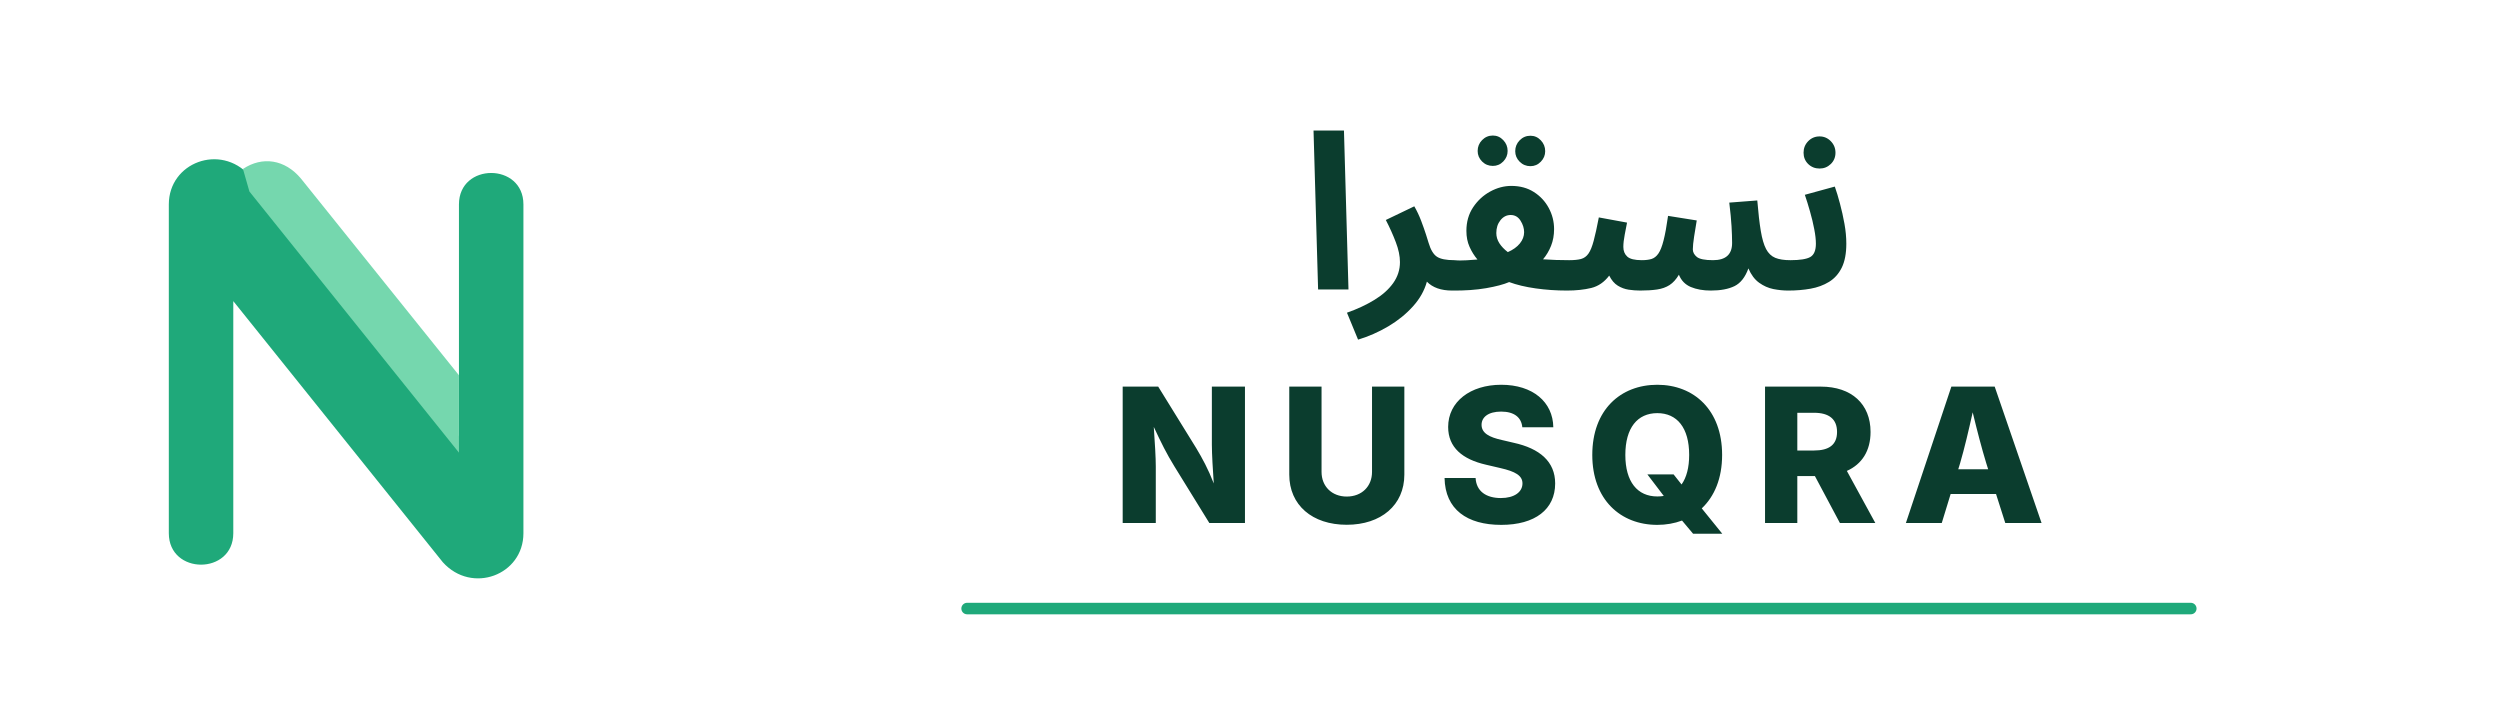
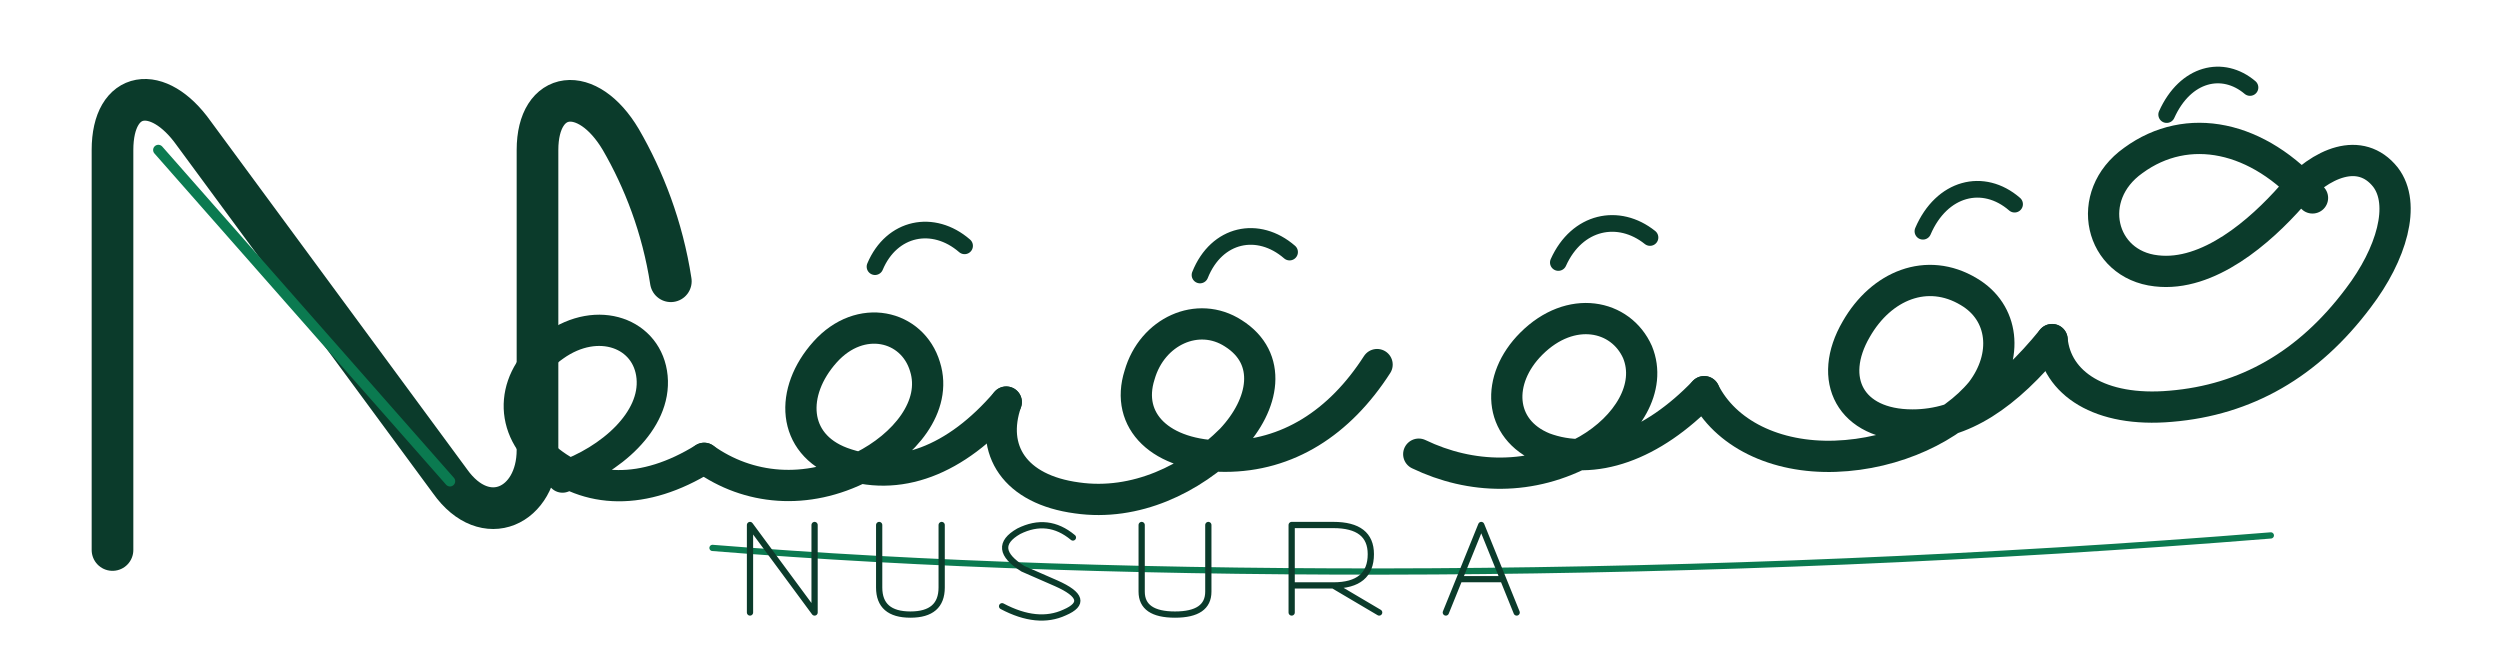
- <svg xmlns="http://www.w3.org/2000/svg" viewBox="0 0 760 220" role="img" aria-labelledby="title desc">
-   <g transform="translate(18 20) scale(.98)">
-     <path d="M34 145V43c0-13 16-19 25-9l65 81V43c0-13 20-13 20 0v102c0 13-16 19-25 9L54 73v72c0 13-20 13-20 0Z" fill="#1FA97A" />
-     <path d="M59 39 124 120V96L75 35c-5-6-12-7-18-3Z" fill="#75D7AE" />
+ <svg xmlns="http://www.w3.org/2000/svg" width="1200" height="320" viewBox="0 0 1200 320" role="img" aria-labelledby="t d">
+   <defs>
+     <linearGradient id="emerald" x1="0" y1="0" x2="1" y2="1">
+       <stop stop-color="#0b7a50" />
+       <stop offset="1" stop-color="#2fe39a" />
+     </linearGradient>
+   </defs>
+   <g transform="translate(28 24)" fill="none" stroke="#0b3b2b" stroke-width="20" stroke-linecap="round" stroke-linejoin="round">
+     <path d="M26 240V48C26 19 48 16 65 40L188 207C205 231 230 219 230 192V48C230 19 254 16 270 43C281 62 290 85 294 111" />
+     <path d="M48 48L188 207" stroke="#0b7a50" stroke-width="5" />
  </g>
-   <g text-anchor="middle">
-     <text x="480" y="88" fill="#0B3D2E" font-family="Cairo, 'Noto Sans Arabic', Arial, sans-serif" font-size="66" font-weight="700" direction="rtl" unicode-bidi="plaintext">نسقرا</text>
-     <text x="480" y="159" fill="#0B3D2E" font-family="Inter, Arial, sans-serif" font-size="57" font-weight="800" letter-spacing="7">NUSQRA</text>
-     <path d="M294 185H666" stroke="#1FA97A" stroke-width="3.5" stroke-linecap="round" />
+   <g fill="none" stroke="#0b3b2b" stroke-width="15" stroke-linecap="round" stroke-linejoin="round">
+     <path d="M1110 95C1084 65 1050 58 1024 77C1000 94 1008 127 1035 130C1060 133 1085 111 1100 94C1114 78 1133 70 1145 85C1155 98 1148 122 1132 143C1108 175 1078 192 1042 195C1008 198 987 184 985 163" />
+     <path d="M985 163C963 190 942 204 918 204C888 204 877 182 891 158C903 137 925 128 945 140C962 150 964 171 951 188C937 205 910 218 881 219C852 220 828 208 818 188" />
+     <path d="M818 188C793 214 765 224 741 215C719 206 718 182 735 165C754 146 778 151 786 169C793 186 781 205 762 216C735 231 706 230 681 218" />
+     <path d="M661 175C643 203 618 219 588 219C557 219 540 202 547 180C553 159 575 149 592 160C611 172 607 194 591 211C572 230 545 243 517 239C487 235 475 216 483 193" />
+     <path d="M483 193C459 221 431 232 404 222C380 213 379 188 396 169C413 150 438 156 444 176C450 195 434 214 414 224C387 238 359 235 338 220" />
+     <path d="M338 220C309 238 282 237 262 220C243 204 246 180 266 166C287 151 311 160 313 181C315 202 293 221 270 229" />
+     <path d="M1040 55C1049 35 1067 31 1080 42M923 111C932 90 952 85 967 98M748 126C757 106 777 102 792 114M576 132C584 112 604 108 619 121M420 128C428 109 448 105 463 118" stroke-width="8" />
+   </g>
+   <path d="M342 263C540 279 818 279 1090 257" fill="none" stroke="#0b7a50" stroke-width="3" stroke-linecap="round" />
+   <g fill="none" stroke="#0b3b2b" stroke-width="3" stroke-linecap="round" stroke-linejoin="round" transform="translate(360 294)">
+     <path d="M0 0V-42L31 0V-42M62 -42V-12Q62 1 77 1Q92 1 92 -12V-42M155 -36Q143 -46 129 -39Q115 -31 131 -21L147 -14Q165 -6 151 0Q138 6 121 -3M188 -42V-10Q188 1 204 1Q220 1 220 -10V-42M260 0V-42H280Q298 -42 298 -28Q298 -13 280 -13H260M280 -13L302 0M334 0L351 -42L368 0M341 -16H361" />
  </g>
</svg>
